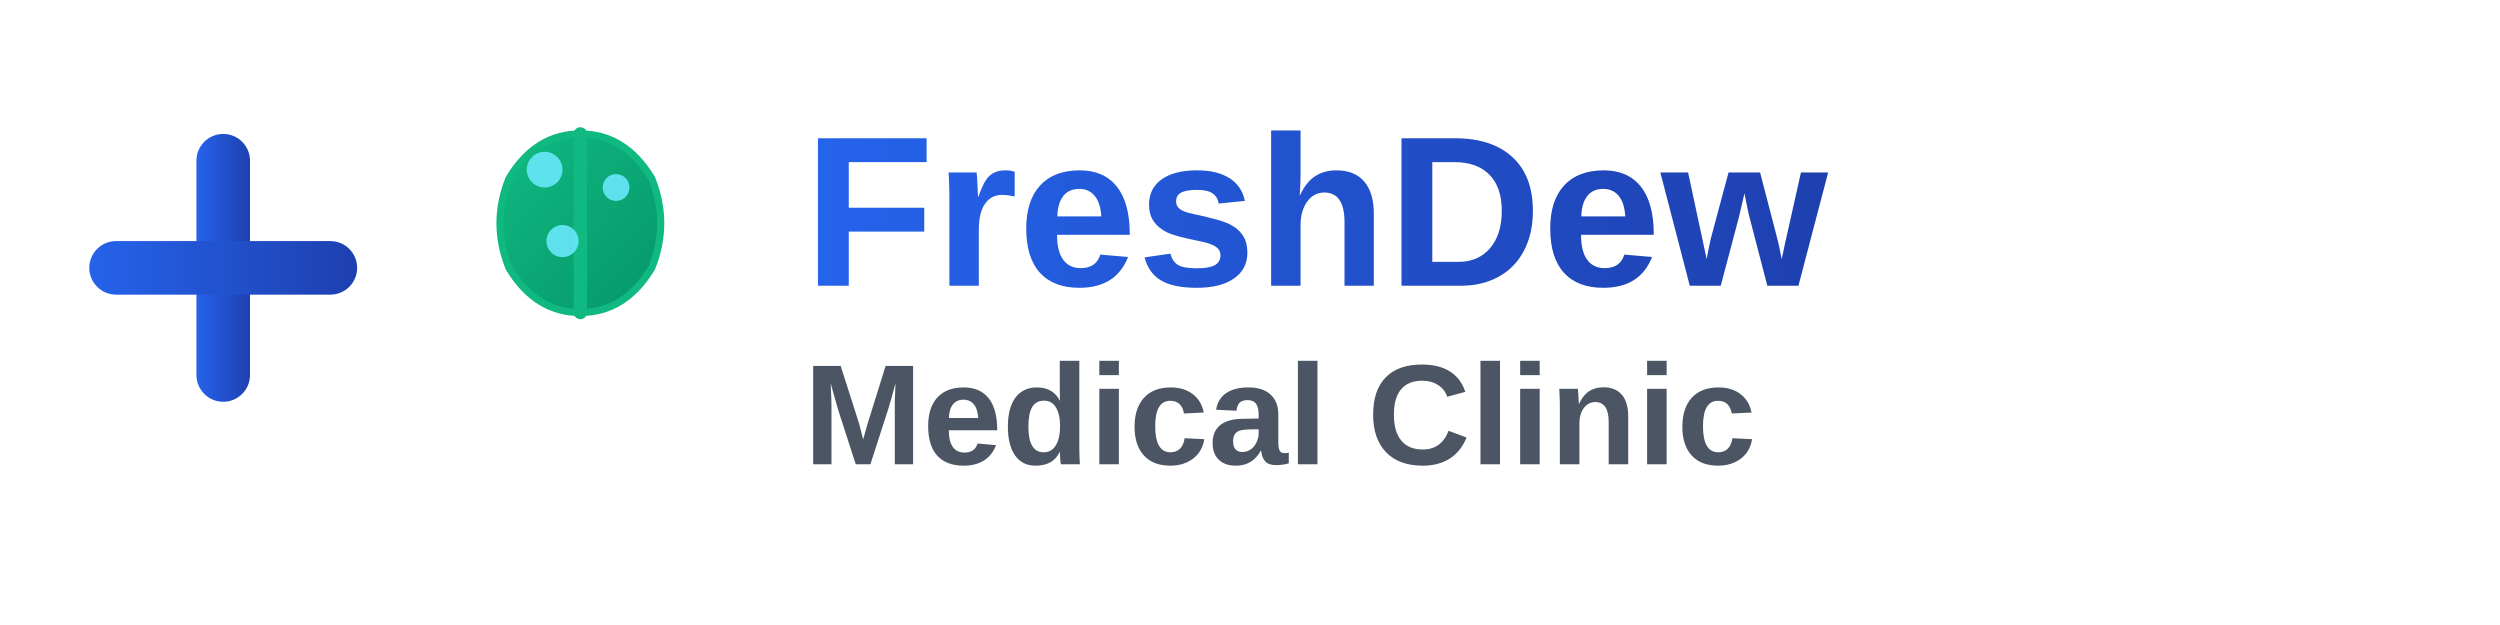
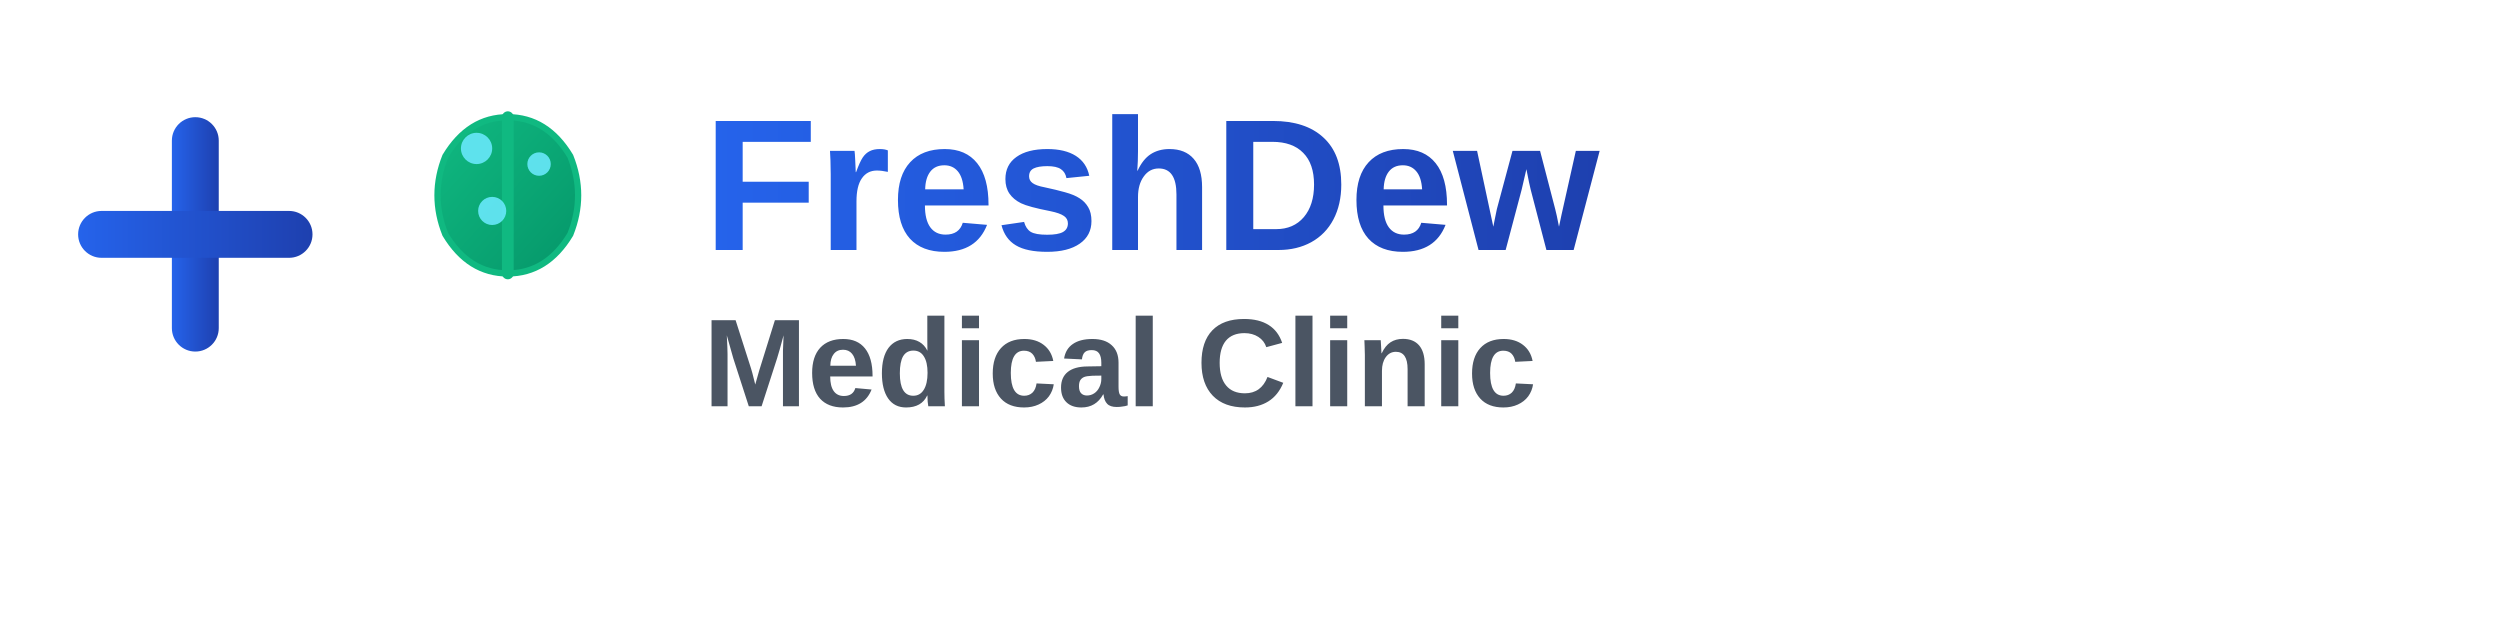
- <svg xmlns="http://www.w3.org/2000/svg" width="280" height="70" viewBox="0 0 280 70">
+ <svg xmlns="http://www.w3.org/2000/svg" width="320" height="80" viewBox="0 0 320 80">
  <defs>
    <linearGradient id="logoGradient" x1="0%" y1="0%" x2="100%" y2="0%">
      <stop offset="0%" style="stop-color:#2563eb;stop-opacity:1" />
      <stop offset="100%" style="stop-color:#1e40af;stop-opacity:1" />
    </linearGradient>
    <linearGradient id="leafGradient" x1="0%" y1="0%" x2="100%" y2="100%">
      <stop offset="0%" style="stop-color:#10b981;stop-opacity:1" />
      <stop offset="100%" style="stop-color:#059669;stop-opacity:1" />
    </linearGradient>
  </defs>
  <g transform="translate(10, 15)">
    <rect x="12" y="0" width="6" height="30" fill="url(#logoGradient)" rx="3" />
    <rect x="0" y="12" width="30" height="6" fill="url(#logoGradient)" rx="3" />
  </g>
  <g transform="translate(50, 12)">
    <path d="M 15 3 Q 10 3 7 8 Q 5 13 7 18 Q 10 23 15 23 Q 20 23 23 18 Q 25 13 23 8 Q 20 3 15 3 Z" fill="url(#leafGradient)" stroke="#10b981" stroke-width="0.8" />
    <path d="M 15 3 L 15 23" stroke="#10b981" stroke-width="1.5" stroke-linecap="round" />
    <circle cx="11" cy="7" r="2" fill="#67e8f9" opacity="0.9" />
    <circle cx="19" cy="9" r="1.5" fill="#67e8f9" opacity="0.9" />
    <circle cx="13" cy="15" r="1.8" fill="#67e8f9" opacity="0.9" />
  </g>
  <text x="90" y="32" font-family="Arial, sans-serif" font-size="24" font-weight="700" fill="url(#logoGradient)">
    FreshDew
  </text>
  <text x="90" y="52" font-family="Arial, sans-serif" font-size="16" font-weight="600" fill="#4b5563">
    Medical Clinic
  </text>
</svg>
